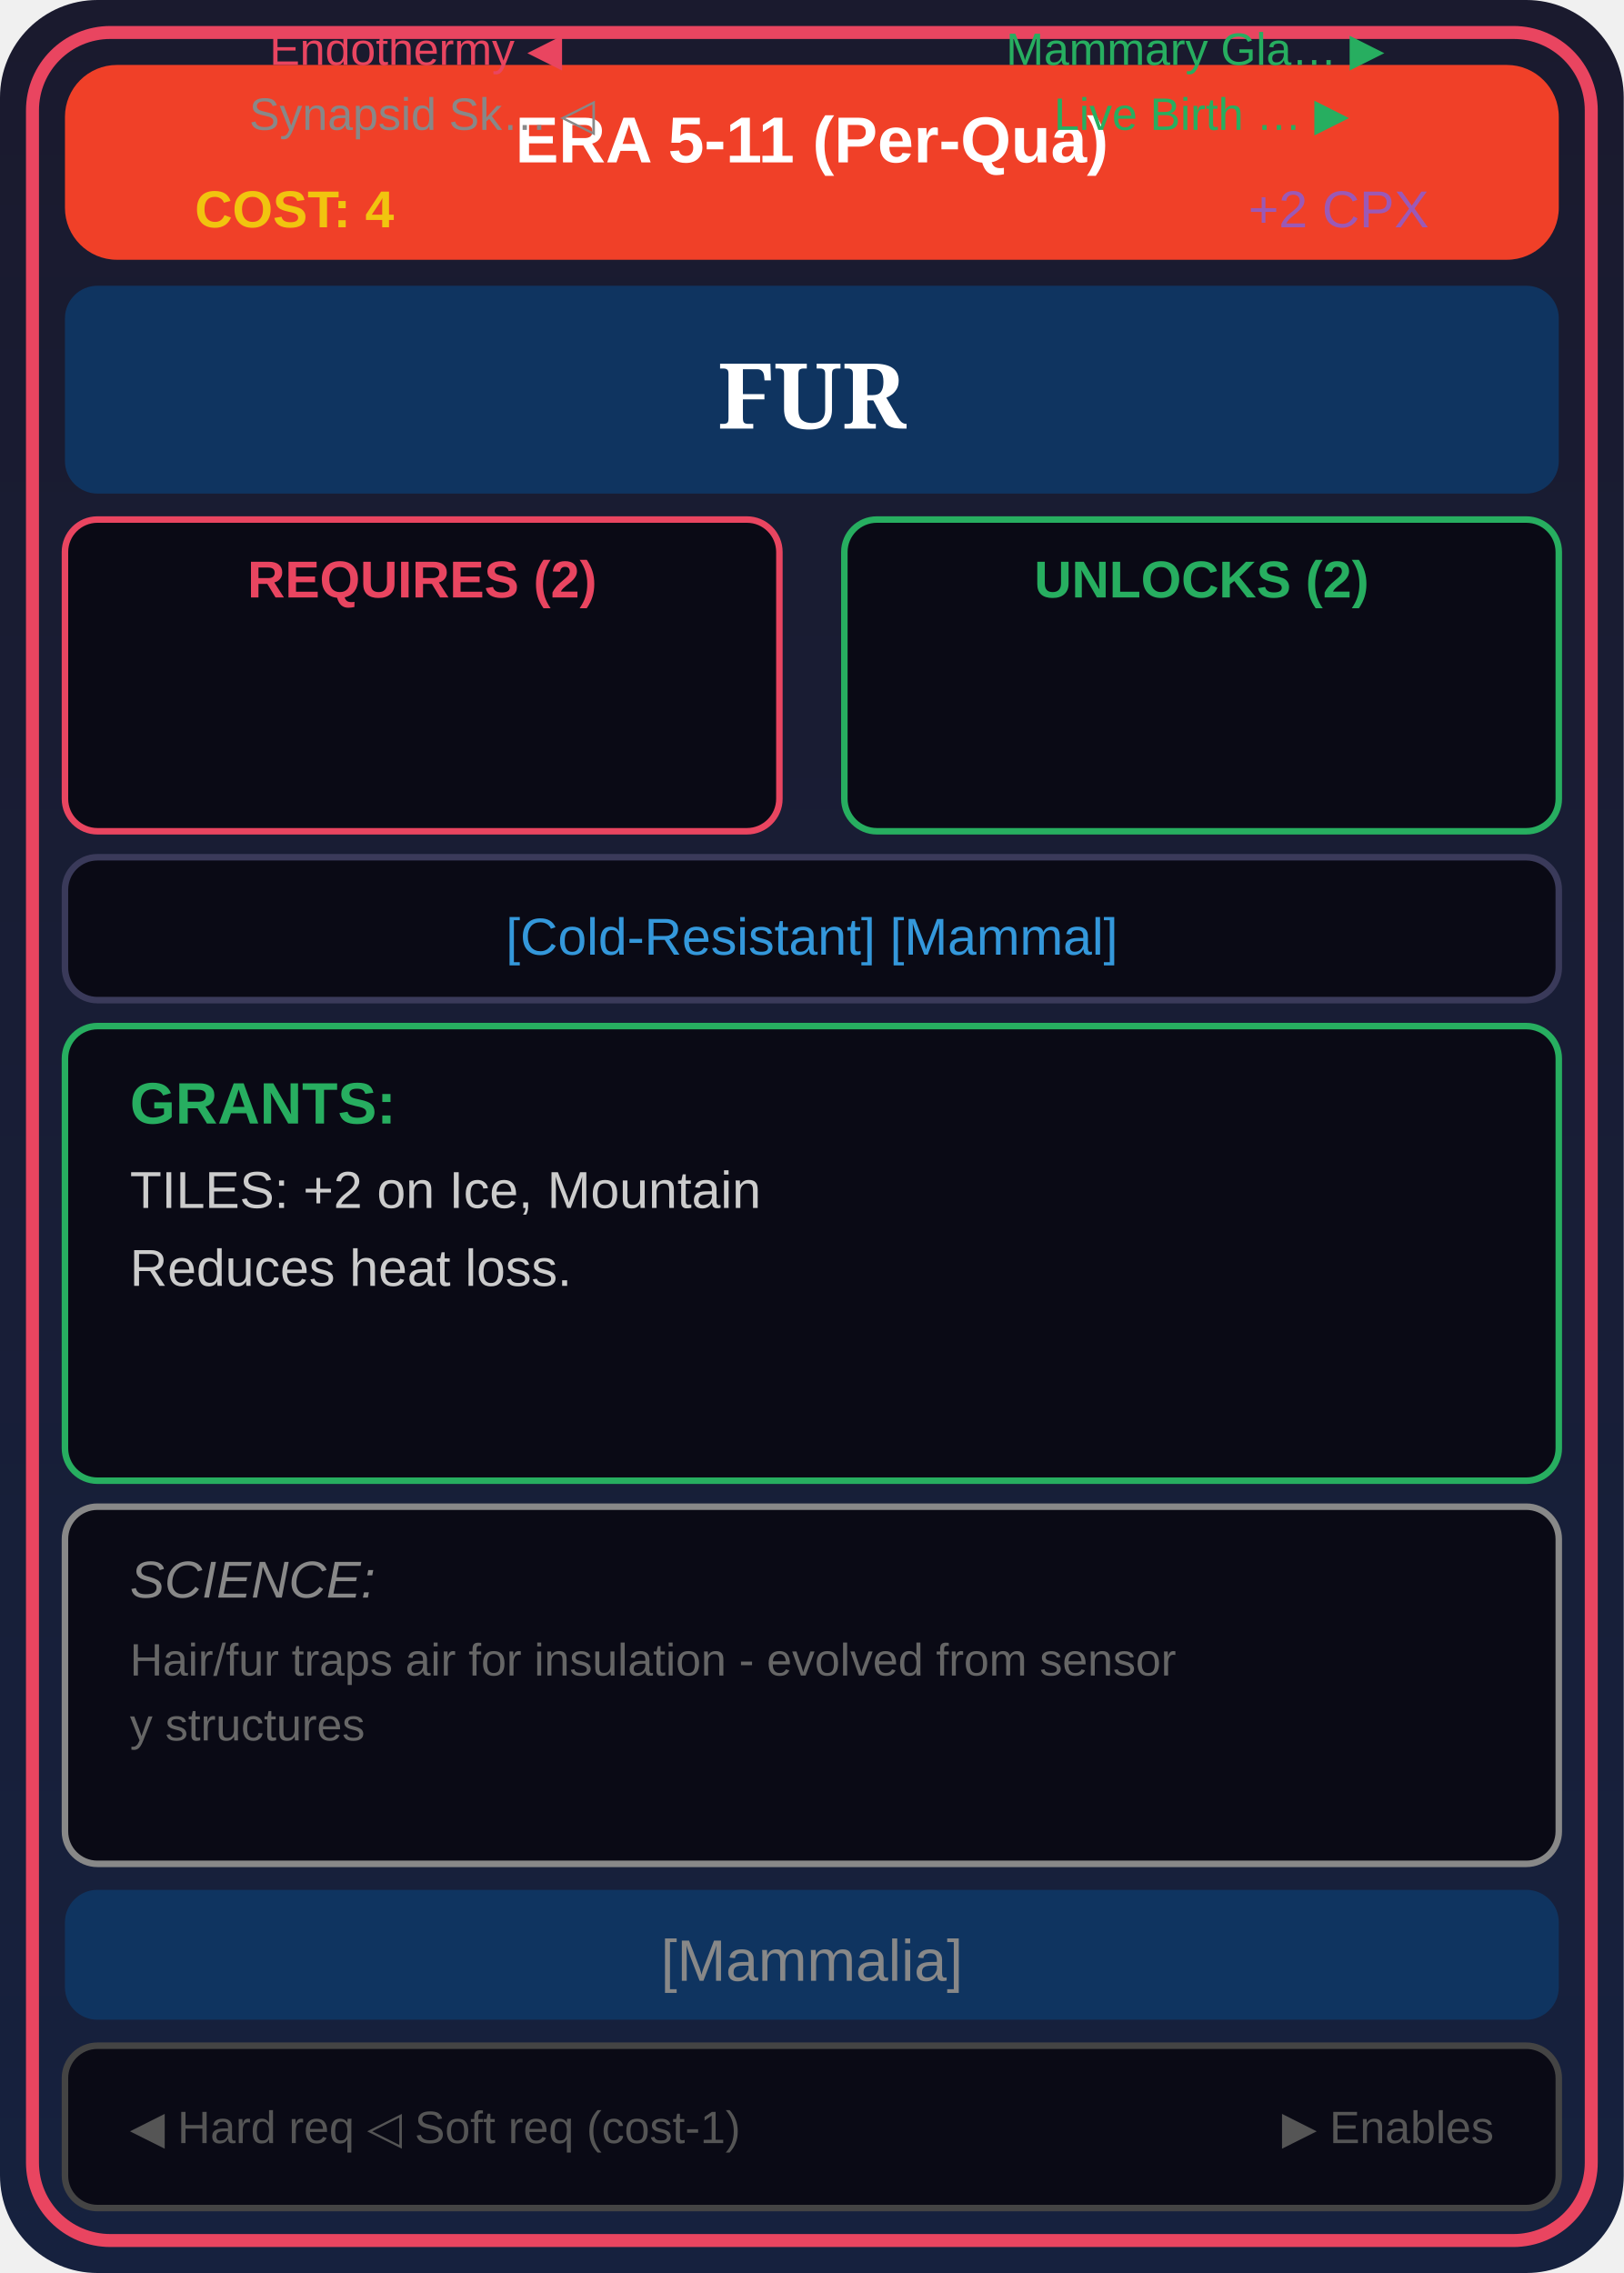
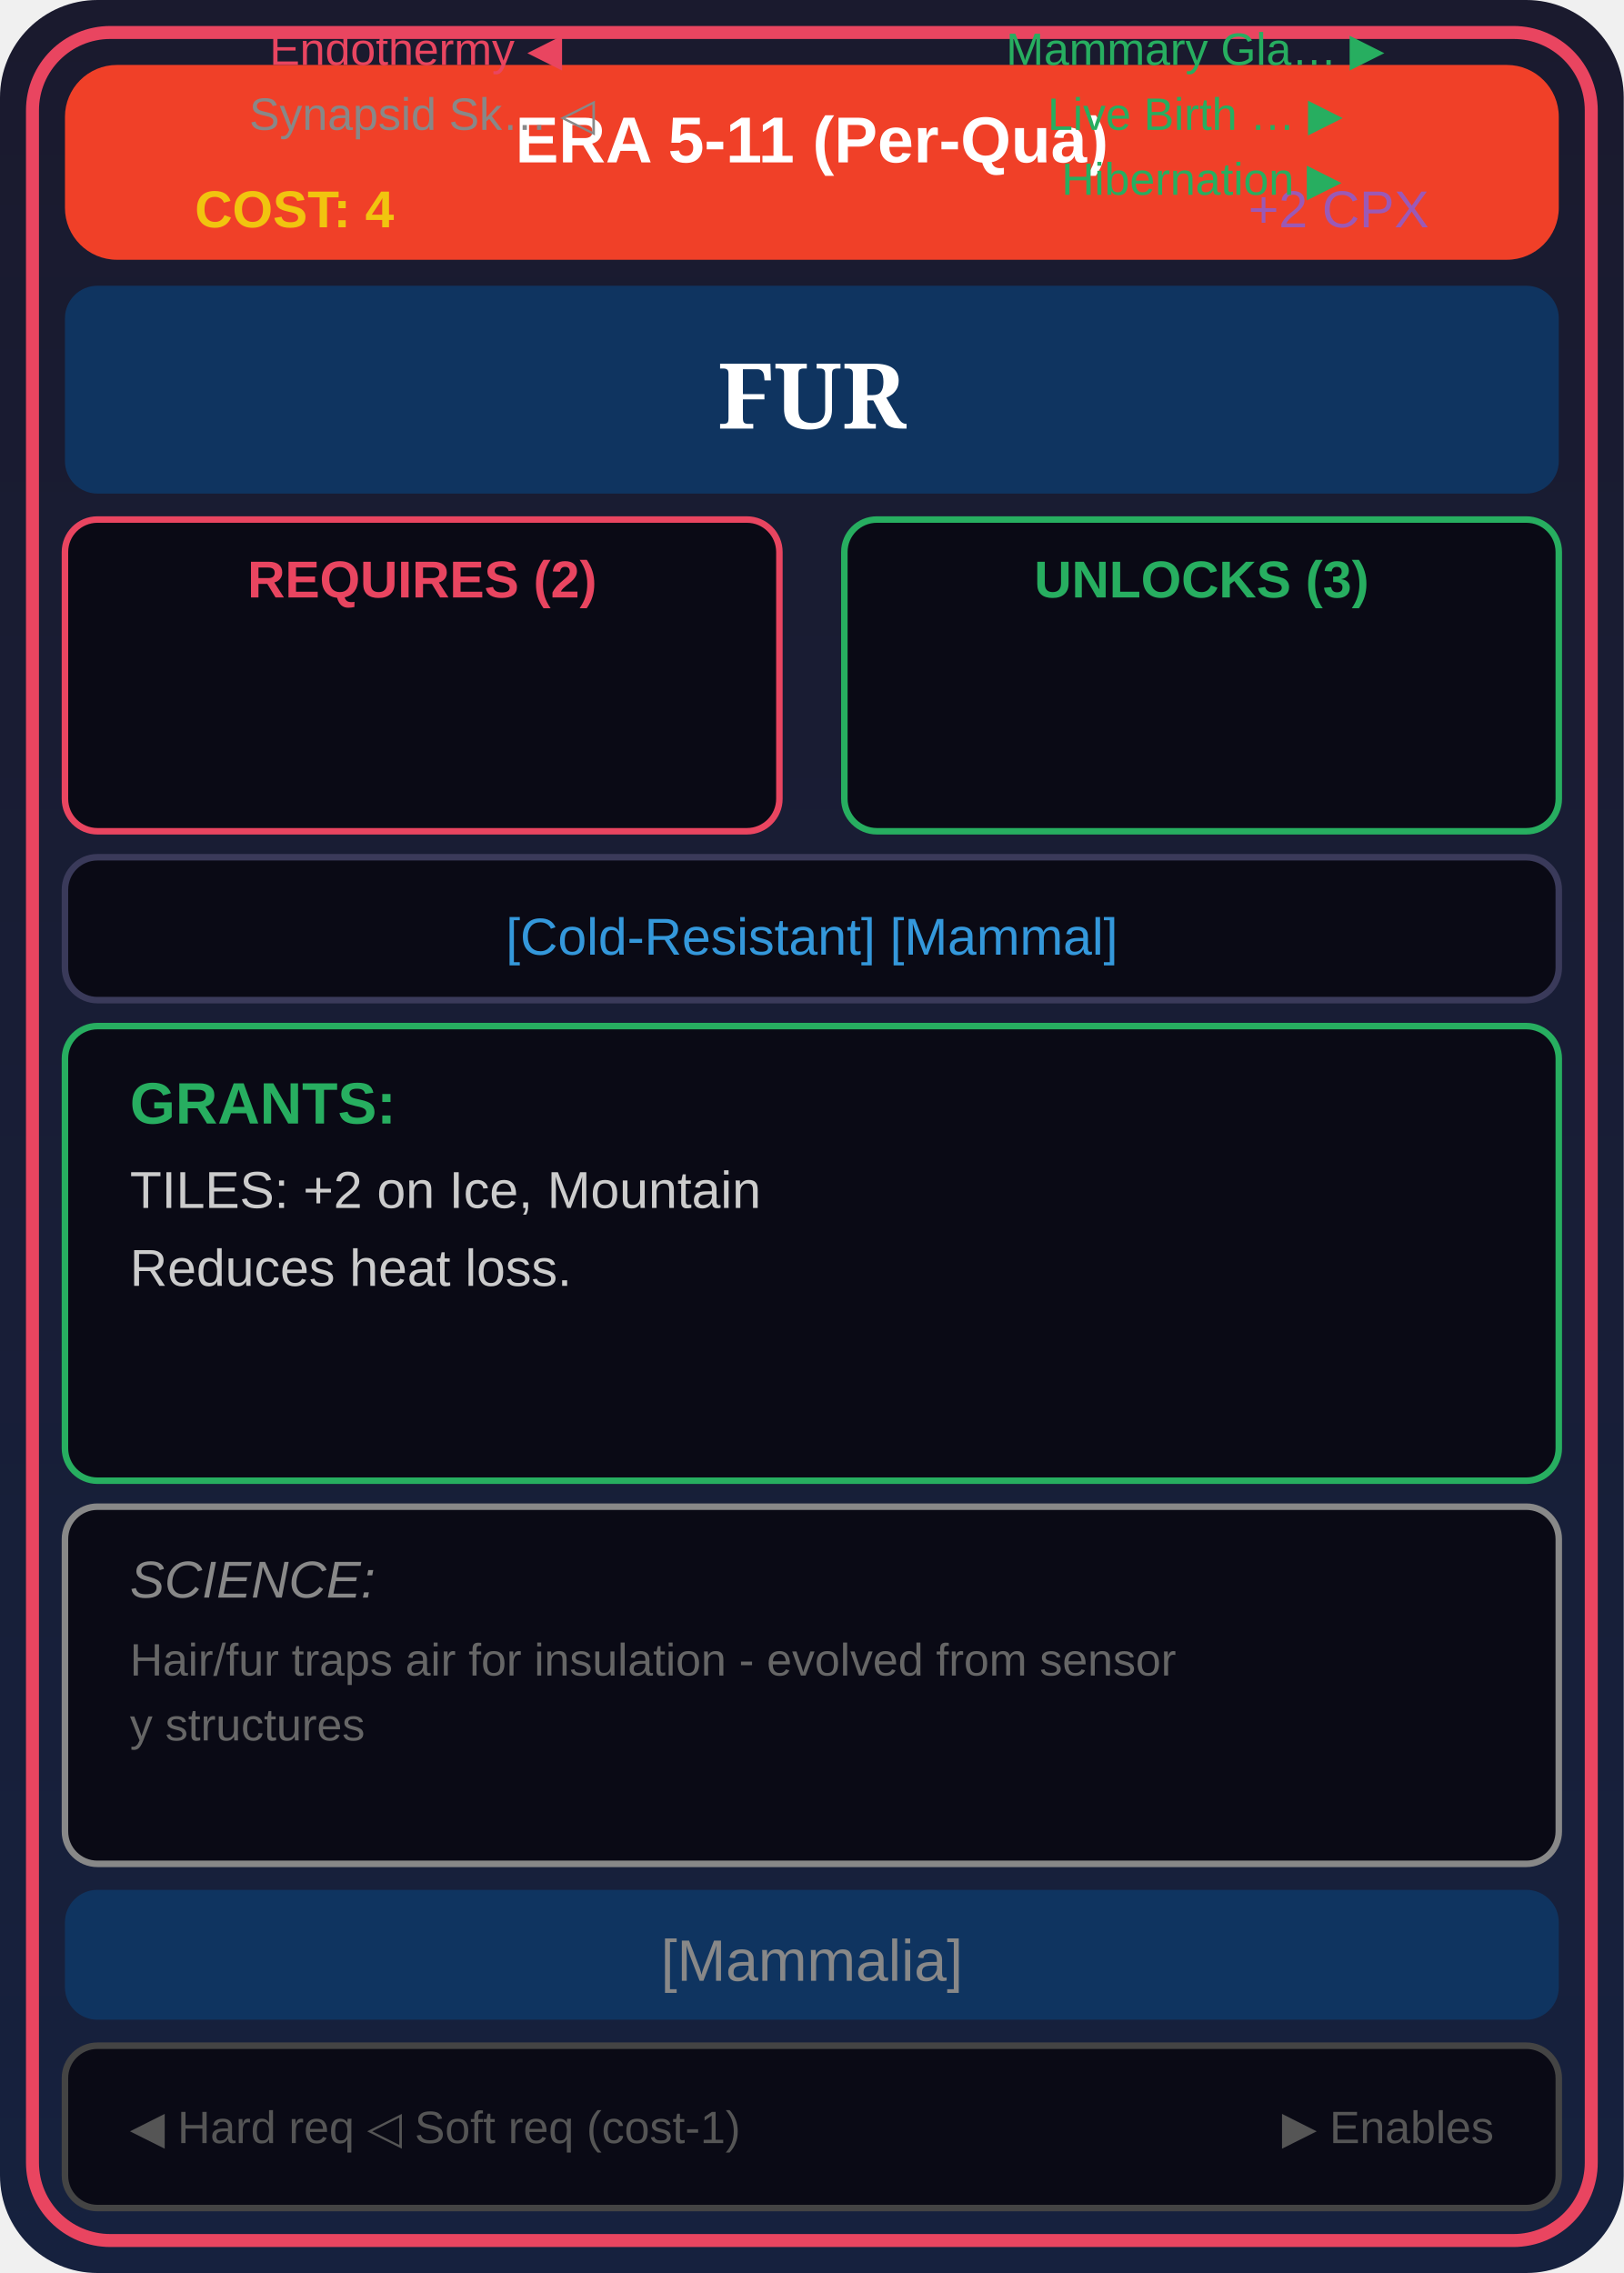
<svg xmlns="http://www.w3.org/2000/svg" viewBox="0 0 250 350" width="250" height="350">
  <defs>
    <linearGradient id="cardBg" x1="0%" y1="0%" x2="0%" y2="100%">
      <stop offset="0%" style="stop-color:#1a1a2e" />
      <stop offset="100%" style="stop-color:#16213e" />
    </linearGradient>
    <linearGradient id="eraGrad" x1="0%" y1="0%" x2="100%" y2="0%">
      <stop offset="0%" style="stop-color:#F04028" />
      <stop offset="100%" style="stop-color:#F04028" />
    </linearGradient>
  </defs>
  <rect width="250" height="350" fill="url(#cardBg)" rx="15" />
  <rect x="5" y="5" width="240" height="340" fill="none" stroke="#e94560" stroke-width="2" rx="12" />
  <rect x="10" y="10" width="230" height="30" fill="url(#eraGrad)" rx="8" />
  <text x="125" y="25" font-family="Arial" font-size="10" fill="#ffffff" text-anchor="middle" font-weight="bold">ERA 5-11 (Per-Qua)</text>
  <text x="30" y="35" font-family="Arial" font-size="8" fill="#f1c40f" font-weight="bold">COST: 4</text>
  <text x="220" y="35" font-family="Arial" font-size="8" fill="#9b59b6" text-anchor="end">+2 CPX</text>
  <rect x="10" y="44" width="230" height="32" fill="#0f3460" rx="5" />
  <text x="125" y="66" font-family="Georgia" font-size="14" fill="#fff" text-anchor="middle" font-weight="bold">FUR</text>
  <rect x="10" y="80" width="110" height="48" fill="#0a0a15" stroke="#e94560" rx="5" />
  <text x="65" y="92" font-family="Arial" font-size="8" fill="#e94560" text-anchor="middle" font-weight="bold">REQUIRES (2)</text>
  <text font-family="Arial" font-size="7" text-anchor="middle">
    <tspan x="65" dy="10" fill="#e94560">Endothermy ◀</tspan>
    <tspan x="65" dy="10" fill="#888">Synapsid Sk… ◁</tspan>
  </text>
  <rect x="130" y="80" width="110" height="48" fill="#0a0a15" stroke="#27ae60" rx="5" />
-   <text x="185" y="92" font-family="Arial" font-size="8" fill="#27ae60" text-anchor="middle" font-weight="bold">UNLOCKS (2)</text>
+   <text x="185" y="92" font-family="Arial" font-size="8" fill="#27ae60" text-anchor="middle" font-weight="bold">UNLOCKS (3)</text>
  <text font-family="Arial" font-size="7" text-anchor="middle">
    <tspan x="185" dy="10" fill="#27ae60">Mammary Gla… ▶</tspan>
    <tspan x="185" dy="10" fill="#27ae60">Live Birth … ▶</tspan>
+     <tspan x="185" dy="10" fill="#27ae60">Hibernation ▶</tspan>
  </text>
  <rect x="10" y="132" width="230" height="22" fill="#0a0a15" stroke="#3a3a5a" rx="5" />
  <text x="125" y="147" font-family="Arial" font-size="8" fill="#3498db" text-anchor="middle">[Cold-Resistant] [Mammal]</text>
  <rect x="10" y="158" width="230" height="70" fill="#0a0a15" stroke="#27ae60" rx="5" />
  <text x="20" y="173" font-family="Arial" font-size="9" fill="#27ae60" font-weight="bold">GRANTS:</text>
  <text x="20" y="186" font-family="Arial" font-size="8" fill="#ccc">TILES: +2 on Ice, Mountain</text>
  <text x="20" y="198" font-family="Arial" font-size="8" fill="#ccc">Reduces heat loss.</text>
  <text x="20" y="210" font-family="Arial" font-size="8" fill="#ccc" />
  <rect x="10" y="232" width="230" height="55" fill="#0a0a15" stroke="#888" rx="5" />
  <text x="20" y="246" font-family="Arial" font-size="8" fill="#888" font-style="italic">SCIENCE:</text>
  <text x="20" y="258" font-family="Arial" font-size="7" fill="#666">Hair/fur traps air for insulation - evolved from sensor</text>
  <text x="20" y="268" font-family="Arial" font-size="7" fill="#666">y structures</text>
  <rect x="10" y="291" width="230" height="20" fill="#0f3460" rx="5" />
  <text x="125" y="305" font-family="Arial" font-size="9" fill="#888" text-anchor="middle">[Mammalia]</text>
  <rect x="10" y="315" width="230" height="25" fill="#0a0a15" stroke="#444" rx="5" />
  <text x="20" y="330" font-family="Arial" font-size="7" fill="#555">◀ Hard req  ◁ Soft req (cost-1)</text>
  <text x="230" y="330" font-family="Arial" font-size="7" fill="#555" text-anchor="end">▶ Enables</text>
</svg>
